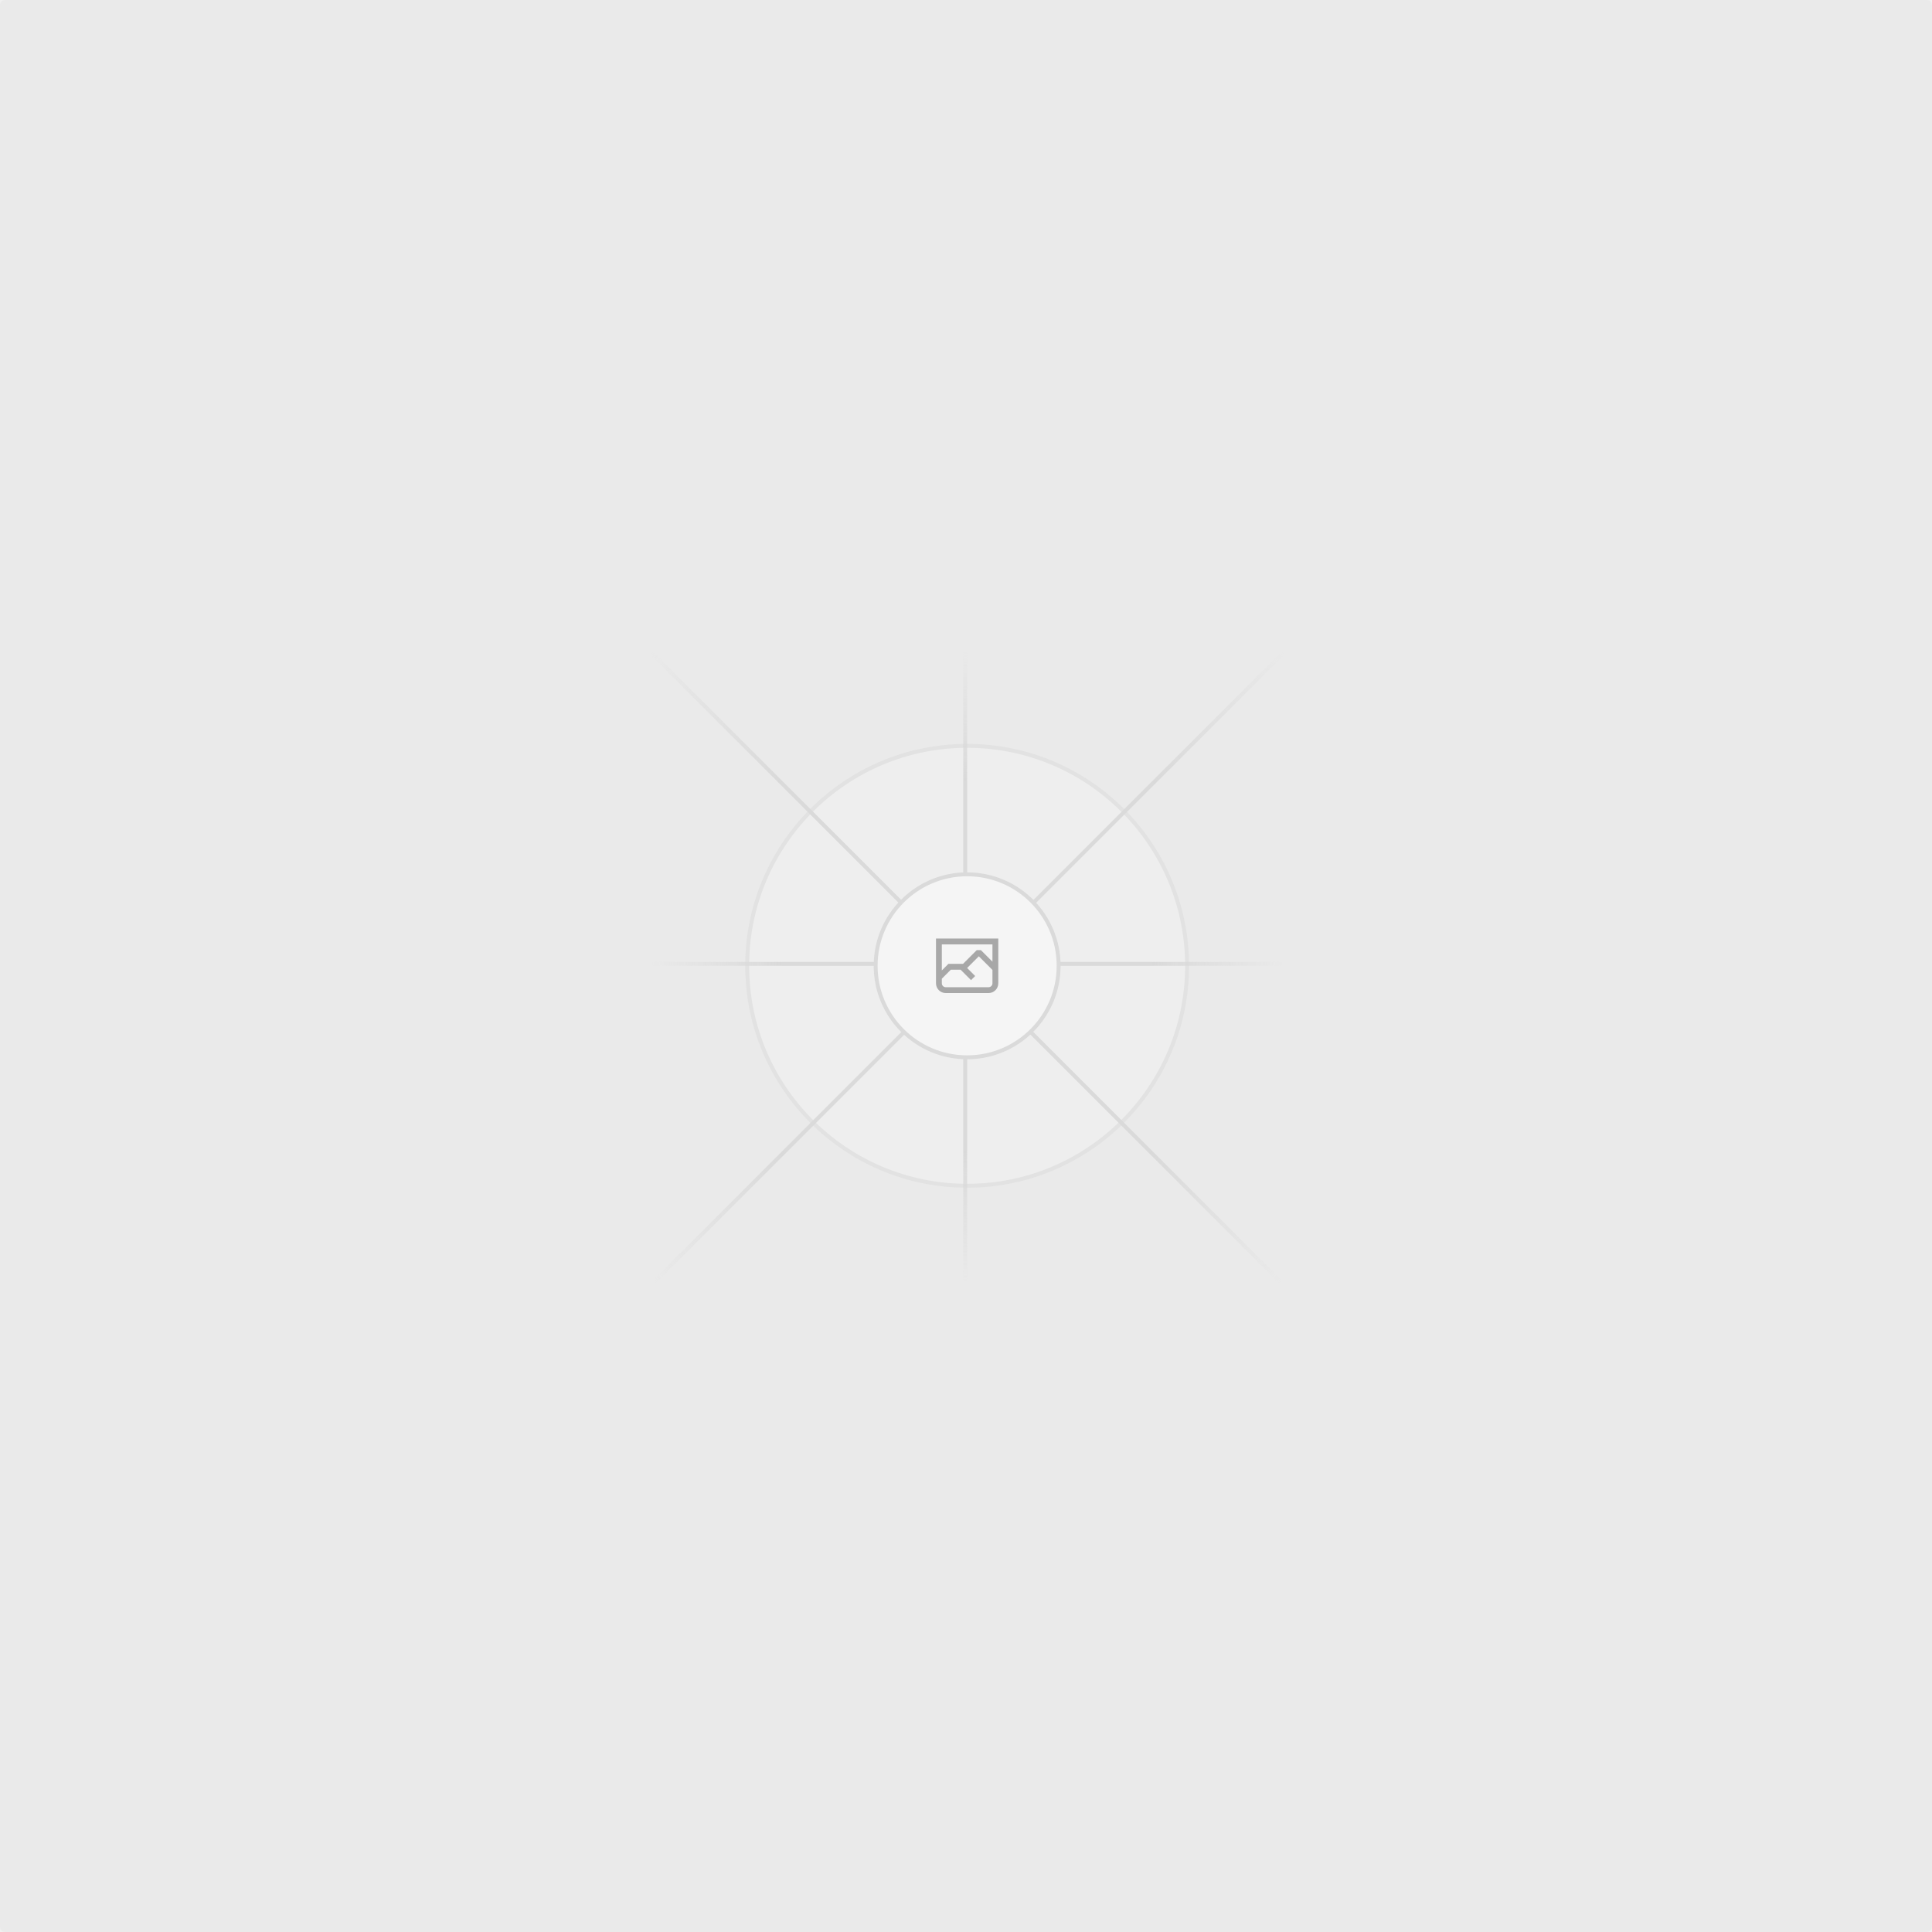
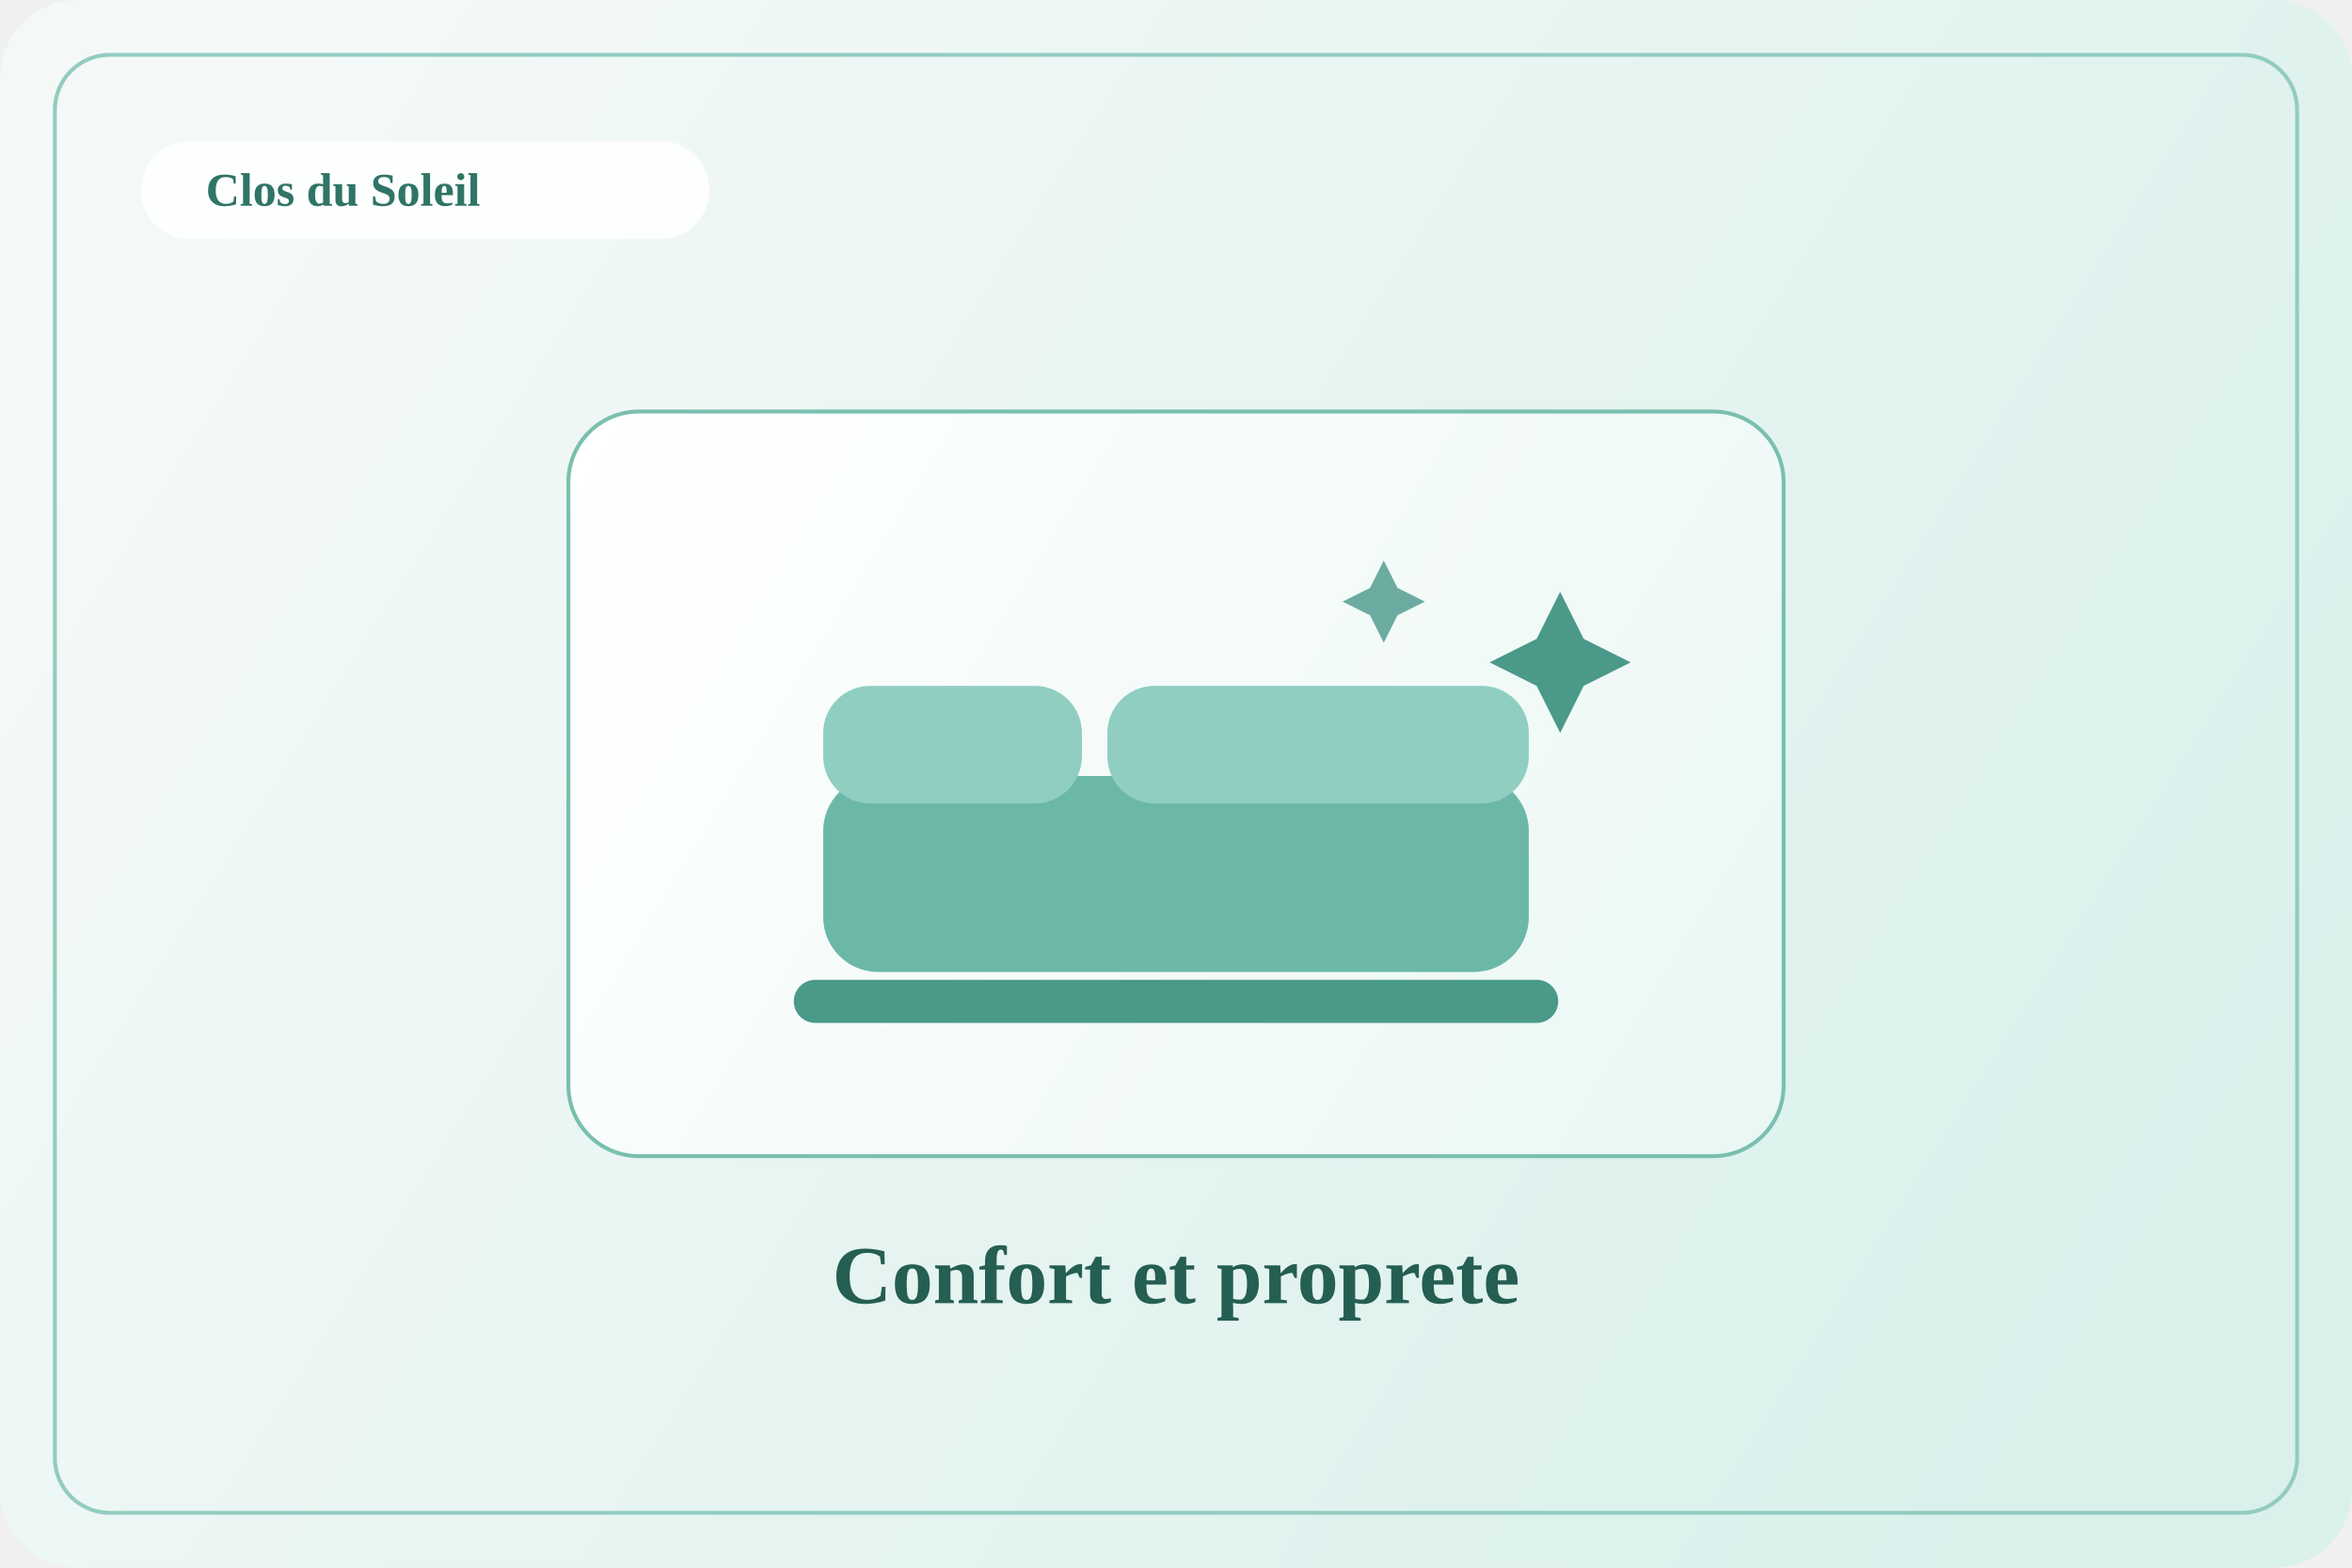
- <svg xmlns="http://www.w3.org/2000/svg" width="1200" height="1200" fill="none">
-   <rect width="1200" height="1200" fill="#EAEAEA" rx="3" />
-   <g opacity=".5">
-     <g opacity=".5">
-       <path fill="#FAFAFA" d="M600.709 736.5c-75.454 0-136.621-61.167-136.621-136.62 0-75.454 61.167-136.621 136.621-136.621 75.453 0 136.62 61.167 136.62 136.621 0 75.453-61.167 136.62-136.62 136.62Z" />
-       <path stroke="#C9C9C9" stroke-width="2.418" d="M600.709 736.5c-75.454 0-136.621-61.167-136.621-136.62 0-75.454 61.167-136.621 136.621-136.621 75.453 0 136.62 61.167 136.62 136.621 0 75.453-61.167 136.62-136.62 136.62Z" />
-     </g>
-     <path stroke="url(#a)" stroke-width="2.418" d="M0-1.209h553.581" transform="scale(1 -1) rotate(45 1163.11 91.165)" />
-     <path stroke="url(#b)" stroke-width="2.418" d="M404.846 598.671h391.726" />
-     <path stroke="url(#c)" stroke-width="2.418" d="M599.5 795.742V404.017" />
-     <path stroke="url(#d)" stroke-width="2.418" d="m795.717 796.597-391.441-391.44" />
-     <path fill="#fff" d="M600.709 656.704c-31.384 0-56.825-25.441-56.825-56.824 0-31.384 25.441-56.825 56.825-56.825 31.383 0 56.824 25.441 56.824 56.825 0 31.383-25.441 56.824-56.824 56.824Z" />
-     <g clip-path="url(#e)">
-       <path fill="#666" fill-rule="evenodd" d="M616.426 586.58h-31.434v16.176l3.553-3.554.531-.531h9.068l.074-.074 8.463-8.463h2.565l7.18 7.181V586.58Zm-15.715 14.654 3.698 3.699 1.283 1.282-2.565 2.565-1.282-1.283-5.2-5.199h-6.066l-5.514 5.514-.073.073v2.876a2.418 2.418 0 0 0 2.418 2.418h26.598a2.418 2.418 0 0 0 2.418-2.418v-8.317l-8.463-8.463-7.181 7.181-.071.072Zm-19.347 5.442v4.085a6.045 6.045 0 0 0 6.046 6.045h26.598a6.044 6.044 0 0 0 6.045-6.045v-7.108l1.356-1.355-1.282-1.283-.074-.073v-17.989h-38.689v23.43l-.146.146.146.147Z" clip-rule="evenodd" />
-     </g>
-     <path stroke="#C9C9C9" stroke-width="2.418" d="M600.709 656.704c-31.384 0-56.825-25.441-56.825-56.824 0-31.384 25.441-56.825 56.825-56.825 31.383 0 56.824 25.441 56.824 56.825 0 31.383-25.441 56.824-56.824 56.824Z" />
-   </g>
+ <svg xmlns="http://www.w3.org/2000/svg" width="1200" height="800" viewBox="0 0 1200 800" fill="none" role="img" aria-labelledby="title desc">
  <defs>
-     <linearGradient id="a" x1="554.061" x2="-.48" y1=".083" y2=".087" gradientUnits="userSpaceOnUse">
-       <stop stop-color="#C9C9C9" stop-opacity="0" />
-       <stop offset=".208" stop-color="#C9C9C9" />
-       <stop offset=".792" stop-color="#C9C9C9" />
-       <stop offset="1" stop-color="#C9C9C9" stop-opacity="0" />
+     <linearGradient id="bg" x1="110" y1="90" x2="1090" y2="710" gradientUnits="userSpaceOnUse">
+       <stop stop-color="#F4F9F8" />
+       <stop offset="1" stop-color="#D9F0EB" />
    </linearGradient>
-     <linearGradient id="b" x1="796.912" x2="404.507" y1="599.963" y2="599.965" gradientUnits="userSpaceOnUse">
-       <stop stop-color="#C9C9C9" stop-opacity="0" />
-       <stop offset=".208" stop-color="#C9C9C9" />
-       <stop offset=".792" stop-color="#C9C9C9" />
-       <stop offset="1" stop-color="#C9C9C9" stop-opacity="0" />
+     <linearGradient id="panel" x1="290" y1="210" x2="910" y2="590" gradientUnits="userSpaceOnUse">
+       <stop stop-color="#FFFFFF" stop-opacity="0.95" />
+       <stop offset="1" stop-color="#EAF8F4" stop-opacity="0.95" />
    </linearGradient>
-     <linearGradient id="c" x1="600.792" x2="600.794" y1="403.677" y2="796.082" gradientUnits="userSpaceOnUse">
-       <stop stop-color="#C9C9C9" stop-opacity="0" />
-       <stop offset=".208" stop-color="#C9C9C9" />
-       <stop offset=".792" stop-color="#C9C9C9" />
-       <stop offset="1" stop-color="#C9C9C9" stop-opacity="0" />
-     </linearGradient>
-     <linearGradient id="d" x1="404.85" x2="796.972" y1="403.903" y2="796.02" gradientUnits="userSpaceOnUse">
-       <stop stop-color="#C9C9C9" stop-opacity="0" />
-       <stop offset=".208" stop-color="#C9C9C9" />
-       <stop offset=".792" stop-color="#C9C9C9" />
-       <stop offset="1" stop-color="#C9C9C9" stop-opacity="0" />
-     </linearGradient>
-     <clipPath id="e">
-       <path fill="#fff" d="M581.364 580.535h38.689v38.689h-38.689z" />
-     </clipPath>
  </defs>
+   <rect width="1200" height="800" rx="40" fill="url(#bg)" />
+   <rect x="28" y="28" width="1144" height="744" rx="28" fill="none" stroke="#92CCC0" stroke-width="2" />
+   <rect x="72" y="72" width="290" height="50" rx="25" fill="#FFFFFF" fill-opacity="0.85" />
+   <text x="105" y="105" fill="#2F7467" font-size="24" font-family="Georgia, 'Times New Roman', serif" font-weight="700">Clos du Soleil</text>
+   <rect x="290" y="210" width="620" height="380" rx="36" fill="url(#panel)" stroke="#79BFAF" stroke-width="2" />
+   <rect x="420" y="396" width="360" height="100" rx="28" fill="#6CB8A8" />
+   <rect x="420" y="350" width="132" height="60" rx="24" fill="#90CEC2" />
+   <rect x="565" y="350" width="215" height="60" rx="24" fill="#90CEC2" />
+   <rect x="405" y="500" width="390" height="22" rx="11" fill="#4A9989" />
+   <path d="M796 302L808 326L832 338L808 350L796 374L784 350L760 338L784 326L796 302Z" fill="#4A9989" />
+   <path d="M706 286L713 300L727 307L713 314L706 328L699 314L685 307L699 300L706 286Z" fill="#4A9989" fill-opacity="0.8" />
+   <text x="600" y="665" text-anchor="middle" fill="#255E53" font-size="42" font-family="Georgia, 'Times New Roman', serif" font-weight="700">Confort et proprete</text>
</svg>
